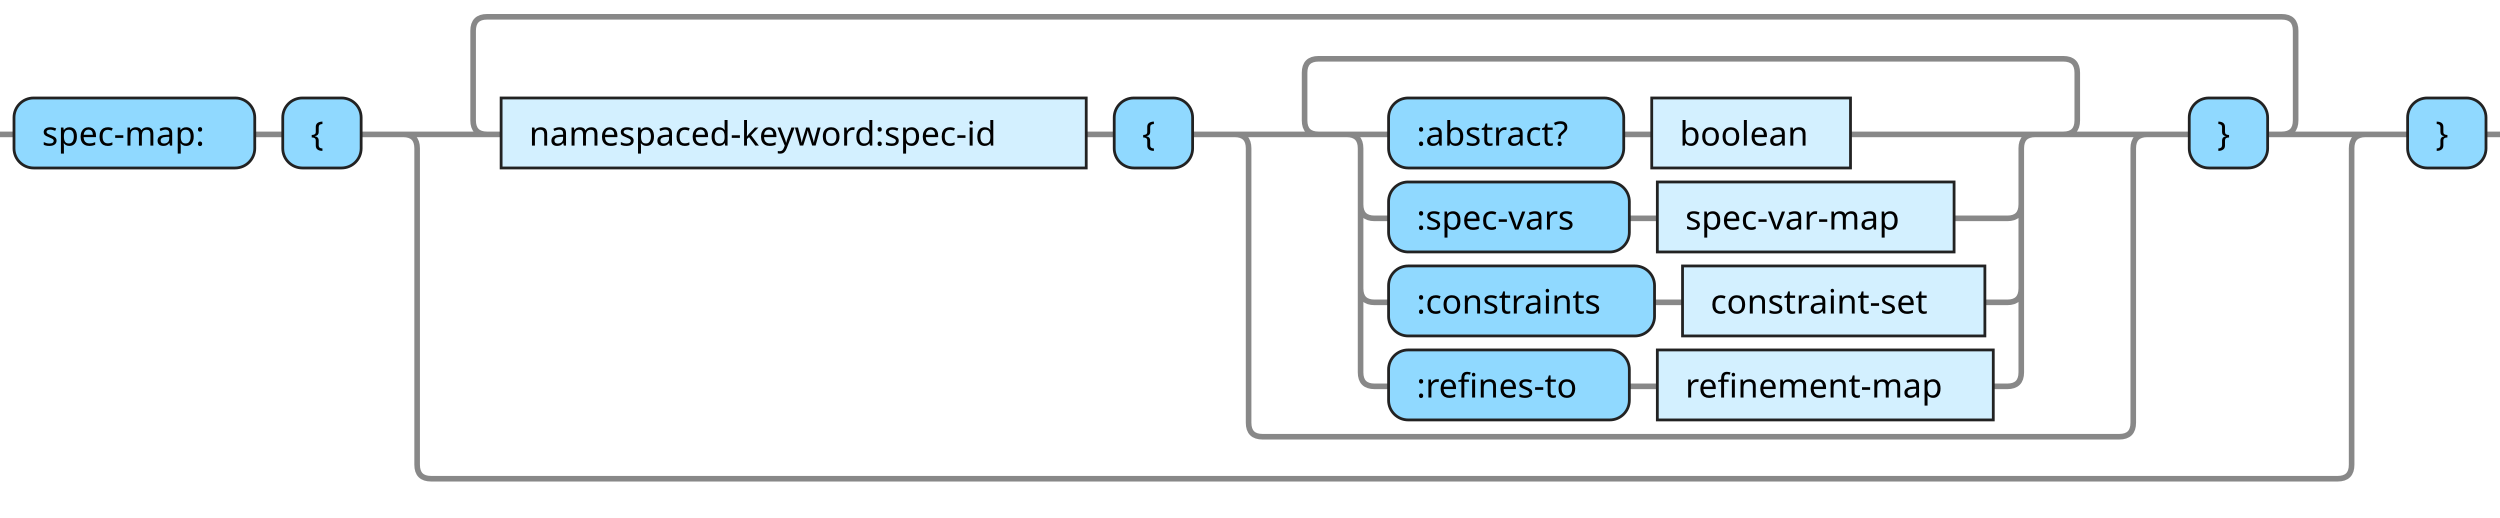
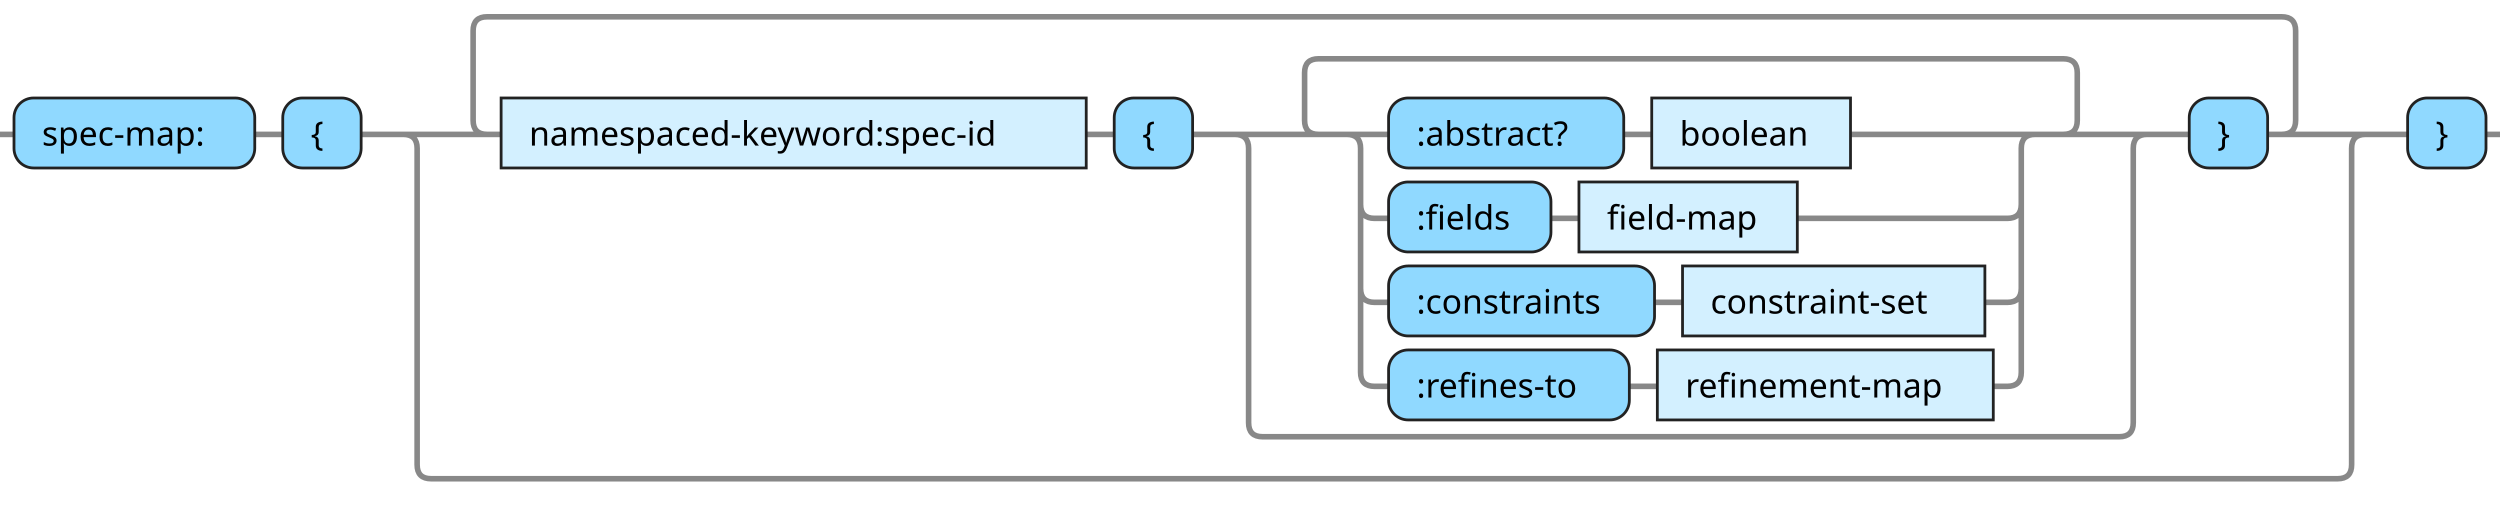
<svg xmlns="http://www.w3.org/2000/svg" xmlns:xlink="http://www.w3.org/1999/xlink" version="1.1" width="893" height="185" viewbox="0 0 893 185">
  <defs>
    <style type="text/css">.c{fill: none; stroke: #888888; stroke-width: 2px;}.j{fill:#000000;font-family:Verdana,Sans-serif;font-size:12px;}.l{fill:#90d9ff;stroke:#222222;}.r{fill:#d3f0ff;stroke:#222222;}</style>
  </defs>
-   <path class="c" d="M0 48h5m86 0h10m28 0h50m-5 0q-5 0-5-5v-32q0-5 5-5h641q5 0 5 5v32q0 5-5 5m-427 0h10m28 0h50m-5 0q-5 0-5-5v-17q0-5 5-5h266q5 0 5 5v17q0 5-5 5m-261 0h20m84 0h10m71 0h71m-246 25q0 5 5 5h5m86 0h10m106 0h19q5 0 5-5m-236 30q0 5 5 5h5m95 0h10m108 0h8q5 0 5-5m-241-55q5 0 5 5v80q0 5 5 5h5m86 0h10m120 0h5q5 0 5-5v-80q0-5 5-5m5 0h40m-331 0q5 0 5 5v98q0 5 5 5h306q5 0 5-5v-98q0-5 5-5m5 0h10m28 0h40m-706 0q5 0 5 5v113q0 5 5 5h681q5 0 5-5v-113q0-5 5-5m5 0h10m28 0h5" />
+   <path class="c" d="M0 48h5m86 0h10m28 0h50m-5 0q-5 0-5-5v-32q0-5 5-5h641q5 0 5 5v32q0 5-5 5m-427 0h10m28 0h50m-5 0q-5 0-5-5v-17q0-5 5-5h266q5 0 5 5v17q0 5-5 5m-261 0h20m84 0h10m71 0h71m-246 25q0 5 5 5h5m58 0h10m78 0h75q5 0 5-5m-236 30q0 5 5 5h5m95 0h10m108 0h8q5 0 5-5m-241-55q5 0 5 5v80q0 5 5 5h5m86 0h10m120 0h5q5 0 5-5v-80q0-5 5-5m5 0h40m-331 0q5 0 5 5v98q0 5 5 5h306q5 0 5-5v-98q0-5 5-5m5 0h10m28 0h40m-706 0q5 0 5 5v113q0 5 5 5h681q5 0 5-5v-113q0-5 5-5m5 0h10m28 0h5" />
  <rect class="l" x="5" y="35" width="86" height="25" rx="7" />
  <text class="j" x="15" y="52">spec-map:</text>
  <rect class="l" x="101" y="35" width="28" height="25" rx="7" />
  <text class="j" x="111" y="52">{</text>
  <a xlink:href="#namespaced-keyword:spec-id">
    <rect class="r" x="179" y="35" width="209" height="25" />
    <text class="j" x="189" y="52">namespaced-keyword:spec-id</text>
  </a>
  <rect class="l" x="398" y="35" width="28" height="25" rx="7" />
  <text class="j" x="408" y="52">{</text>
  <rect class="l" x="496" y="35" width="84" height="25" rx="7" />
  <text class="j" x="506" y="52">:abstract?</text>
  <a xlink:href="#boolean">
    <rect class="r" x="590" y="35" width="71" height="25" />
    <text class="j" x="600" y="52">boolean</text>
  </a>
-   <rect class="l" x="496" y="65" width="86" height="25" rx="7" />
-   <text class="j" x="506" y="82">:spec-vars</text>
-   <a xlink:href="#spec-var-map">
-     <rect class="r" x="592" y="65" width="106" height="25" />
-     <text class="j" x="602" y="82">spec-var-map</text>
+   <rect class="l" x="496" y="65" width="58" height="25" rx="7" />
+   <text class="j" x="506" y="82">:fields</text>
+   <a xlink:href="#field-map">
+     <rect class="r" x="564" y="65" width="78" height="25" />
+     <text class="j" x="574" y="82">field-map</text>
  </a>
  <rect class="l" x="496" y="95" width="95" height="25" rx="7" />
  <text class="j" x="506" y="112">:constraints</text>
  <a xlink:href="#constraint-set">
    <rect class="r" x="601" y="95" width="108" height="25" />
    <text class="j" x="611" y="112">constraint-set</text>
  </a>
  <rect class="l" x="496" y="125" width="86" height="25" rx="7" />
  <text class="j" x="506" y="142">:refines-to</text>
  <a xlink:href="#refinement-map">
    <rect class="r" x="592" y="125" width="120" height="25" />
    <text class="j" x="602" y="142">refinement-map</text>
  </a>
  <rect class="l" x="782" y="35" width="28" height="25" rx="7" />
  <text class="j" x="792" y="52">}</text>
  <rect class="l" x="860" y="35" width="28" height="25" rx="7" />
  <text class="j" x="870" y="52">}</text>
</svg>
